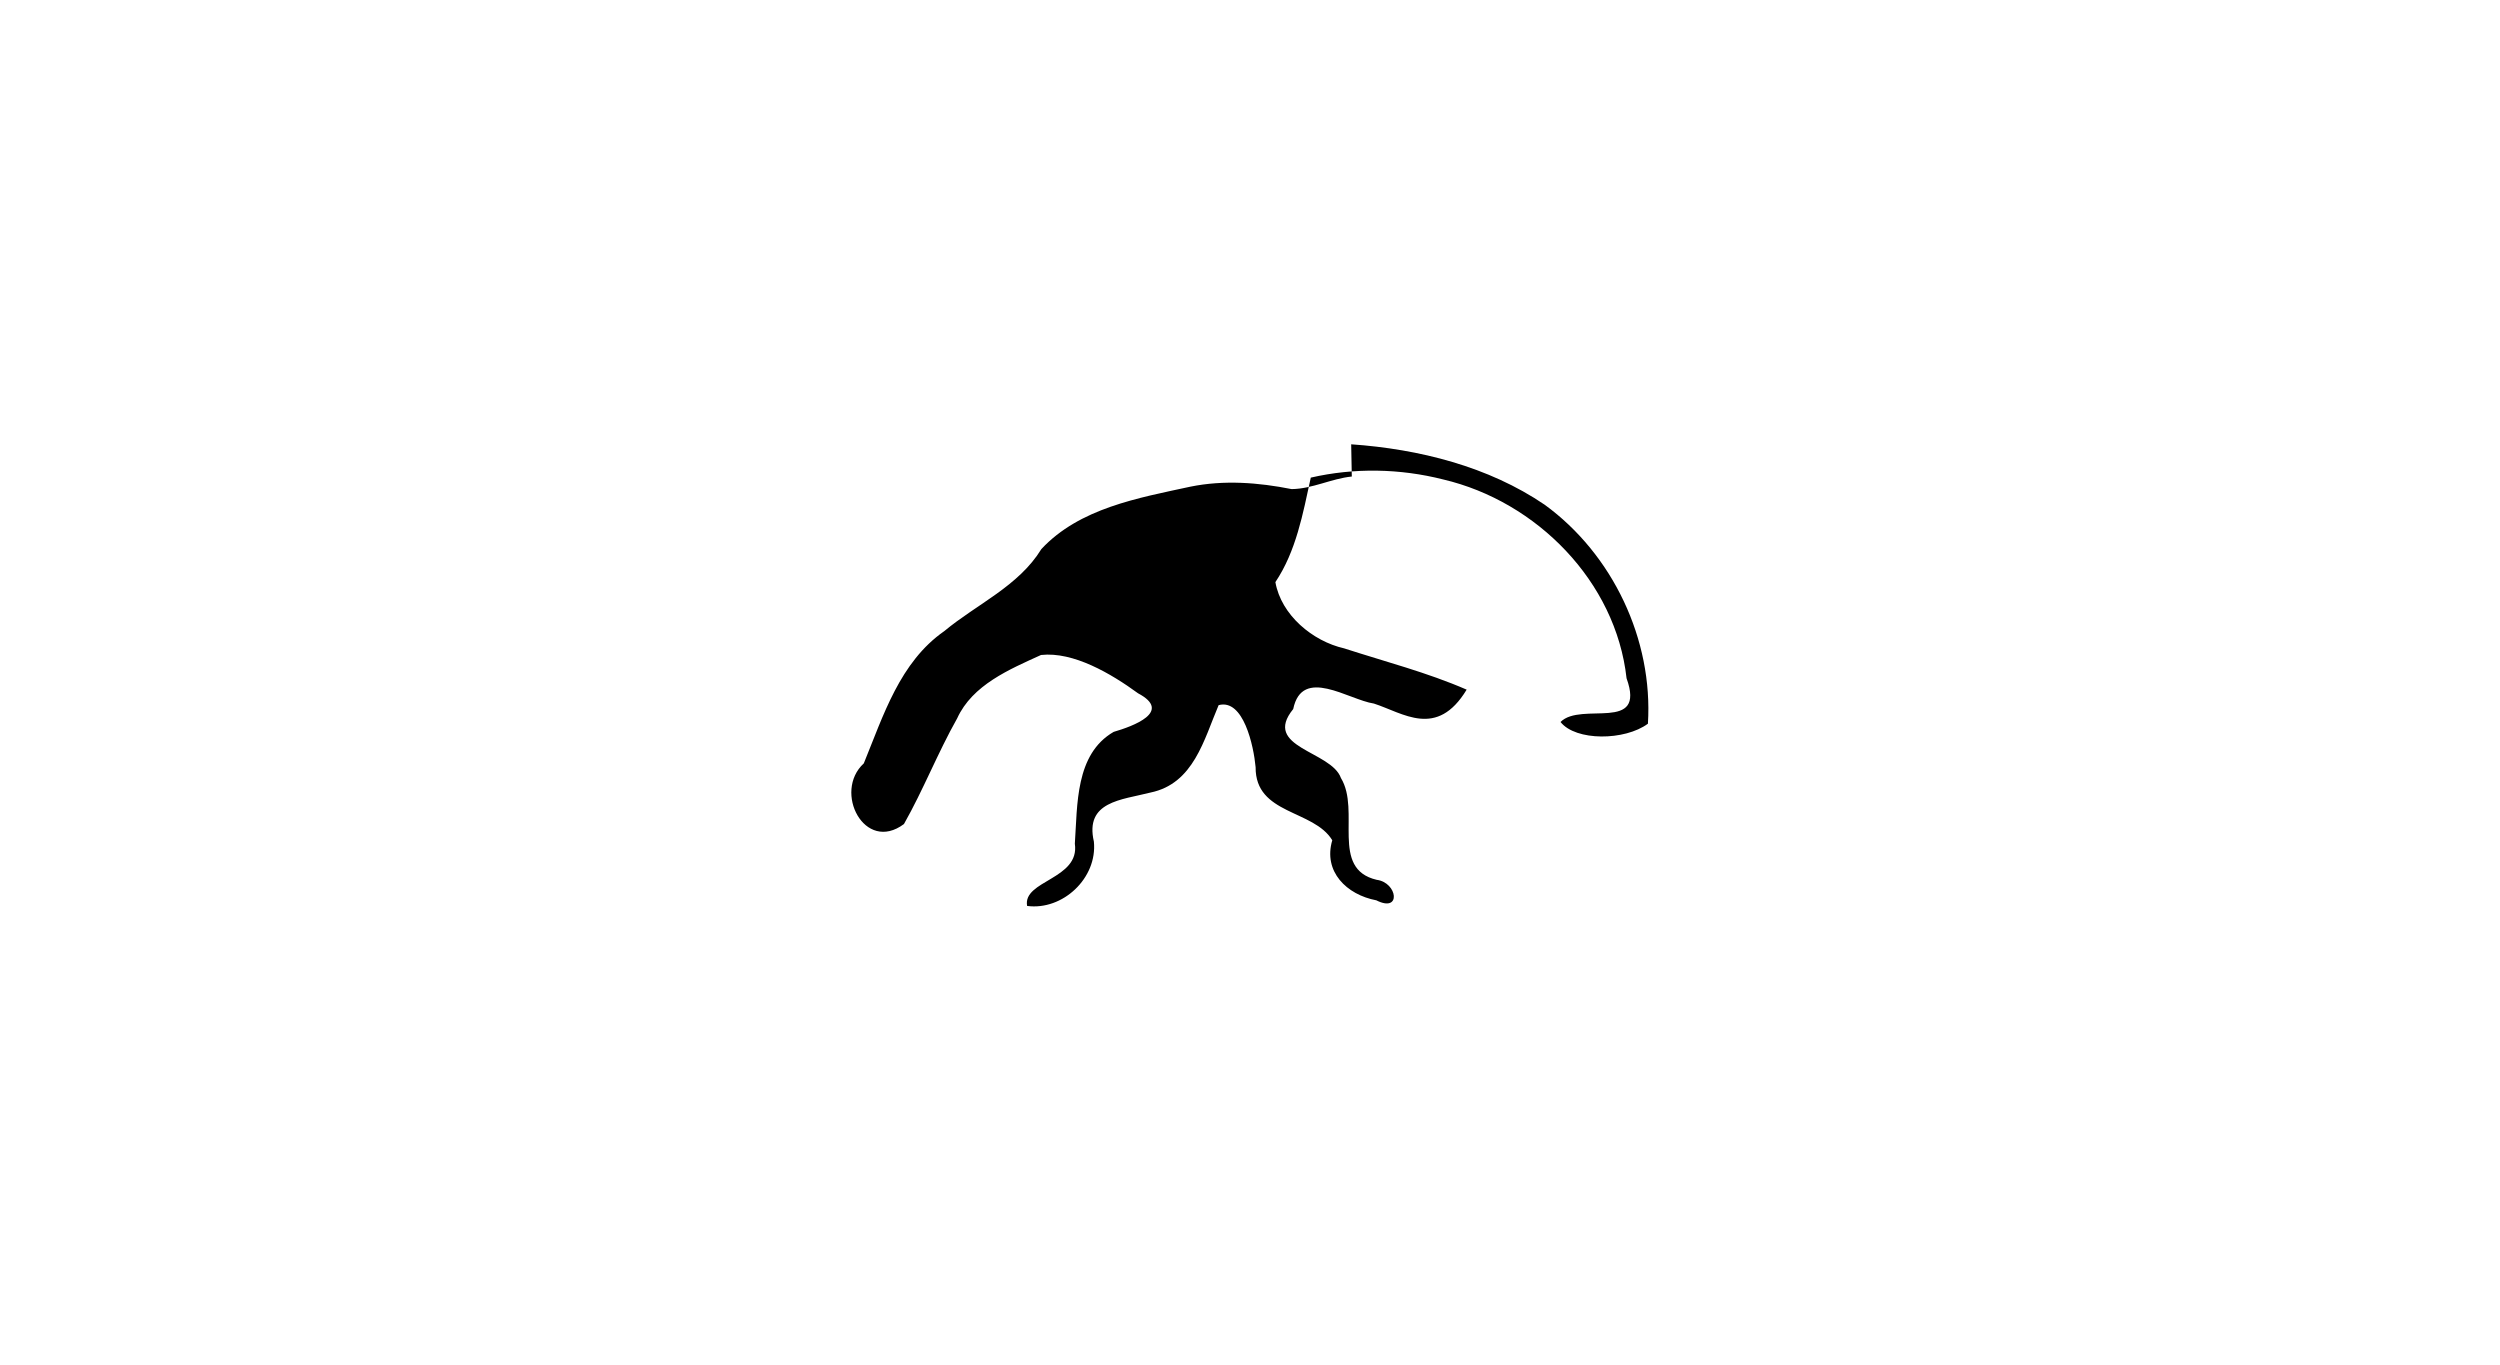
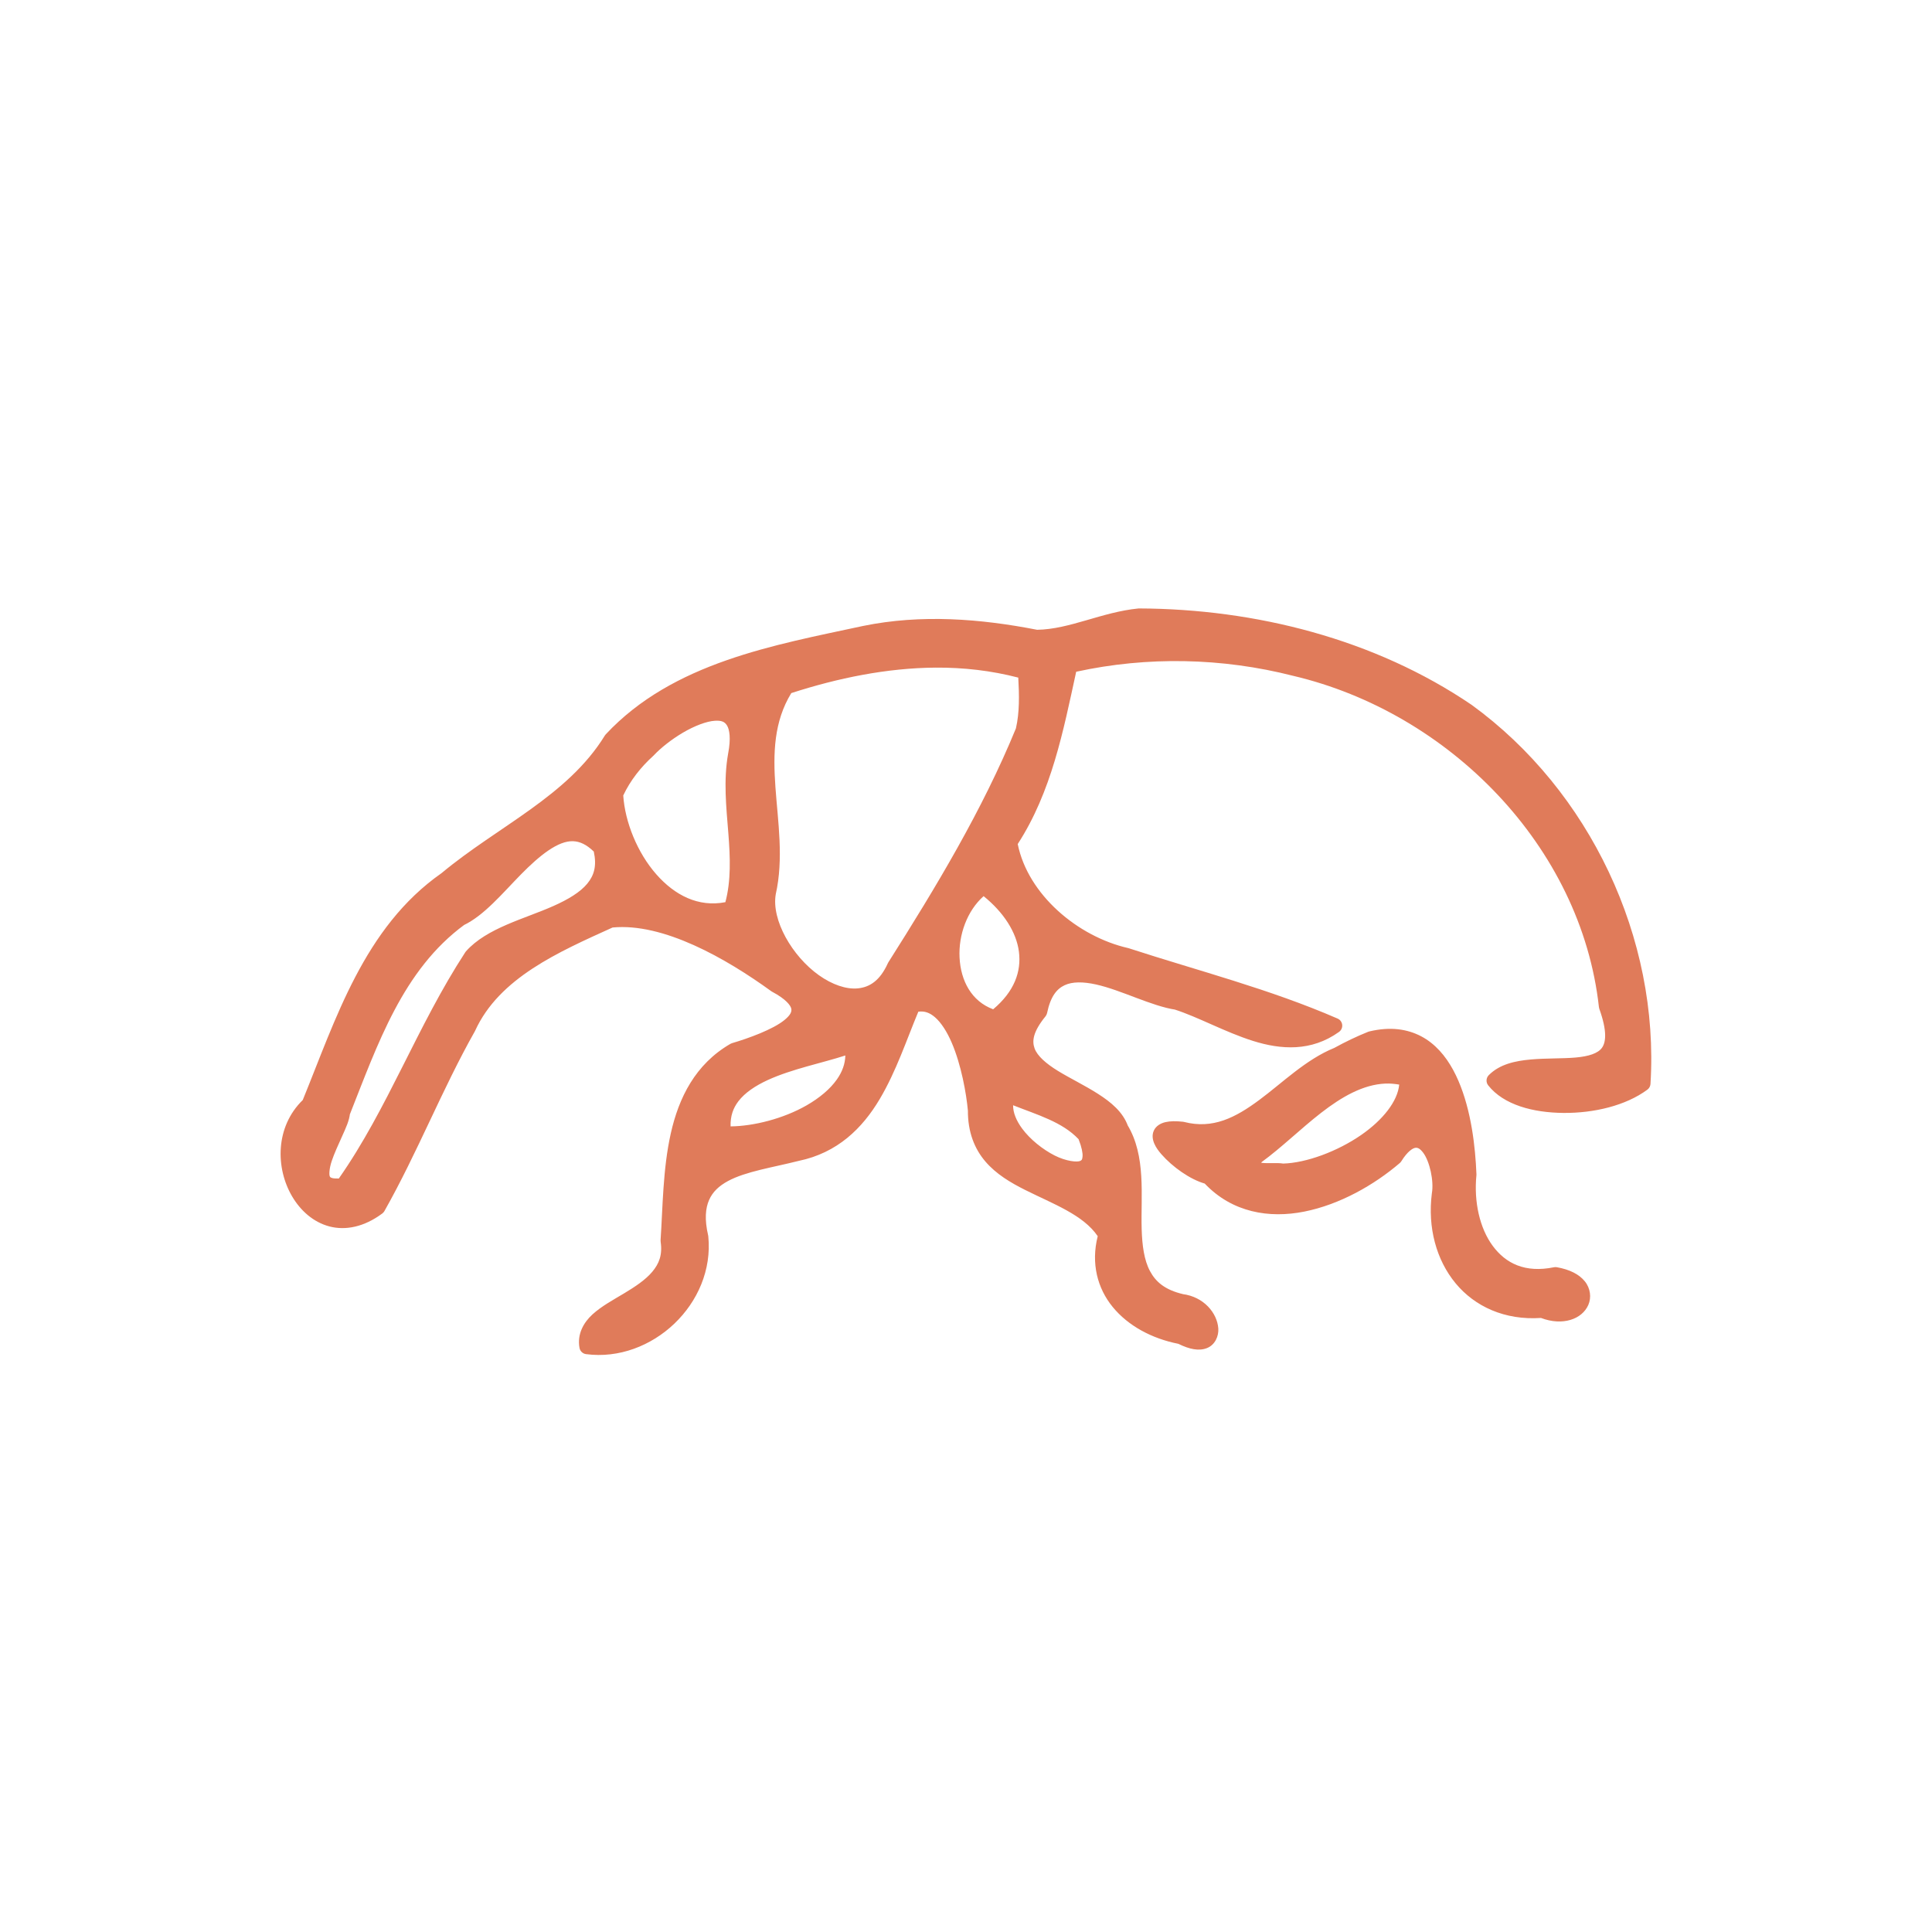
- <svg xmlns="http://www.w3.org/2000/svg" viewBox="0 0 2048 1118" width="676" height="369">
-   <path d="M1107.4 390.4c-16.8 1.7-32.3 10.1-49.3 10.3-27.2-5.4-55.4-7.6-82.9-2-42.9 9.3-90.8 17.6-122.1 51.1-18.7 30.5-52.8 45-79.5 67.2-36.5 25.4-50 69.3-66 108.4-25.4 23.3 0.7 73.8 32.9 49.7 15.9-28.1 27.7-58.4 43.6-86.6 12.5-27.4 42.8-40.1 68.7-51.9 26.5-2.9 57.3 15.2 79.5 31.4 28.5 15.1-4.2 27-20 31.6-31.6 18.3-29.6 59.9-31.8 91.6 4.3 29.3-42.9 30-39.1 51 29.1 3.9 57.7-22.8 54.7-52.7-7.6-33 22.6-34.1 46.4-40.2 35.4-7.3 43.8-43.5 55.8-71.6 20.3-5.5 28.7 33.3 30.3 50.8-0.3 39.1 47.5 34.6 62.8 59.9-7.6 25.7 11.8 44.6 36.1 49.2 20.7 10.5 17.4-14.6 0.3-16.8-38.5-9-12.9-56.5-29.3-83.4-7.9-22.3-64.9-24.8-39.1-56.5 7.3-35.2 45.3-7.6 66.1-4.5 24 7.7 51.5 29 76-11.4-32.4-14.1-66.7-22.9-100.3-33.8-26-5.9-51.7-27.4-56.4-54.3 17-25.4 22.5-55.8 29-85.6 35.6-8.2 73.1-7.5 108.5 1.5 76.5 18 141.4 83.5 150.2 162.9 16.2 45-37.1 18.7-54.1 35.8 12.5 15.8 52.7 15.4 71.6 1.4 4.3-68.9-28.8-138.8-84.6-179.4-46-31.3-102.8-45.6-158.5-49.5z" />
+ <svg xmlns="http://www.w3.org/2000/svg" viewBox="0 0 2048 2048" width="2048" height="2048">
+   <g transform="translate(1024, 1024) scale(2.2) translate(-1024, -1024)">
+     <g transform="translate(0, 465)">
+       <path fill="#E07B5A" d="m 1107.445,386.709 a 3.71,3.71 0 0 0 -0.383,0.018 c -17.717,1.759 -33.043,10.024 -48.789,10.271 -27.326,-5.334 -55.832,-7.582 -83.814,-1.859 a 3.71,3.71 0 0 0 -0.037,0.01 c -42.812,9.23 -91.615,17.551 -124.006,52.234 a 3.71,3.71 0 0 0 -0.449,0.588 c -17.963,29.217 -51.437,43.617 -78.686,66.297 -0.004,0.003 -0.008,0.007 -0.012,0.01 -37.386,26.149 -51.038,70.645 -66.846,109.303 -13.338,13.004 -13.13,32.831 -5.117,46.443 4.084,6.939 10.291,12.46 18.01,14.475 7.719,2.015 16.707,0.263 25.445,-6.264 a 3.71,3.71 0 0 0 1.012,-1.148 c 16.069,-28.469 27.828,-58.734 43.551,-86.584 a 3.71,3.71 0 0 0 0.145,-0.285 c 11.645,-25.551 40.35,-38.018 66.225,-49.762 24.402,-2.372 54.608,14.84 76.455,30.678 a 3.71,3.71 0 0 0 0.441,0.273 c 6.683,3.542 8.9,6.616 9.221,8.139 0.32,1.523 -0.45,3.145 -3.234,5.443 -5.569,4.596 -17.539,8.905 -25.281,11.174 a 3.71,3.71 0 0 0 -0.814,0.348 c -16.908,9.784 -24.877,25.961 -28.729,43.166 -3.851,17.205 -3.856,35.714 -4.916,51.41 a 3.71,3.71 0 0 0 0.031,0.791 c 0.934,6.34 -0.757,10.532 -4.008,14.428 -3.251,3.895 -8.278,7.237 -13.598,10.424 -5.319,3.187 -10.889,6.185 -15.225,10.133 -4.336,3.948 -7.458,9.55 -6.27,16.137 a 3.71,3.71 0 0 0 3.17,3.02 c 31.652,4.139 62.15,-24.382 58.889,-56.781 a 3.71,3.71 0 0 0 -0.078,-0.465 c -1.786,-7.72 -1.274,-13.082 0.463,-17.035 1.737,-3.953 4.79,-6.783 9.098,-9.119 8.576,-4.651 21.82,-6.603 34.014,-9.701 18.818,-3.889 30.75,-15.759 39.08,-29.756 7.979,-13.408 13.021,-28.768 18.631,-42.152 3.063,-0.399 5.471,0.498 7.994,2.658 2.982,2.552 5.805,6.978 8.088,12.273 4.566,10.591 7.059,24.486 7.811,32.883 l -0.014,-0.361 c -0.091,10.524 3.211,18.642 8.418,24.725 5.207,6.083 12.099,10.179 19.191,13.727 13.681,6.843 27.926,11.957 34.945,22.268 -3.319,13.176 -0.102,25.134 7.172,34.051 7.501,9.196 18.992,15.303 31.678,17.811 5.467,2.701 9.981,3.556 13.781,2.061 3.9,-1.534 5.737,-5.783 5.471,-9.48 -0.533,-7.395 -6.957,-15.254 -17.233,-16.549 l 0.383,0.068 c -8.828,-2.065 -13.274,-5.905 -16.082,-11.168 -2.808,-5.263 -3.768,-12.318 -3.996,-20.275 -0.456,-15.915 2.236,-35.186 -6.898,-50.195 l 0.33,0.693 c -2.426,-6.876 -8.232,-11.62 -14.557,-15.658 -6.324,-4.038 -13.411,-7.438 -19.184,-10.98 -5.773,-3.543 -9.95,-7.21 -11.277,-10.836 -1.327,-3.626 -0.748,-8.081 5.26,-15.479 a 3.71,3.71 0 0 0 0.752,-1.582 c 1.681,-8.084 4.687,-11.632 8.441,-13.404 3.755,-1.772 9,-1.723 15.113,-0.369 12.227,2.708 26.703,10.414 38.379,12.17 l -0.576,-0.135 c 11.467,3.662 24.377,10.918 37.836,15.162 13.459,4.244 28.097,5.263 41.482,-4.338 a 3.71,3.71 0 0 0 -0.682,-6.414 c -32.77,-14.261 -67.226,-23.024 -100.6,-33.885 a 3.71,3.71 0 0 0 -0.324,-0.09 c -24.243,-5.522 -48.275,-25.691 -53.213,-50.125 16.325,-25.224 21.954,-54.545 28.17,-83.023 34.324,-7.5 70.421,-6.742 104.471,1.949 a 3.71,3.71 0 0 0 0.068,0.018 c 74.972,17.634 138.758,82.024 147.336,159.65 a 3.71,3.71 0 0 0 0.197,0.846 c 3.865,10.758 3.168,16.101 1.244,18.762 -1.924,2.66 -6.338,4.105 -12.701,4.664 -6.364,0.559 -14.136,0.277 -21.605,0.943 -7.47,0.666 -14.936,2.246 -20.207,7.541 a 3.71,3.71 0 0 0 -0.281,4.918 c 7.466,9.445 21.642,13.166 36.27,13.289 14.627,0.123 29.976,-3.484 40.428,-11.211 a 3.71,3.71 0 0 0 1.496,-2.752 c 4.381,-70.229 -29.245,-141.248 -86.109,-182.611 a 3.71,3.71 0 0 0 -0.098,-0.068 c -46.762,-31.76 -104.236,-46.217 -160.156,-46.438 z m -98.113,28.521 c 13.447,-0.092 26.808,1.426 39.859,4.814 0.462,8.422 0.653,16.713 -1.141,24.475 -16.166,39.409 -38.489,76.449 -61.455,112.689 a 3.71,3.71 0 0 0 -0.246,0.455 c -3.813,8.407 -8.726,11.516 -14.371,12.105 -5.645,0.589 -12.473,-1.79 -18.877,-6.342 -12.807,-9.103 -22.954,-26.568 -20.756,-39.068 l -0.033,0.172 c 3.906,-17.336 1.048,-34.997 -0.139,-51.744 -1.156,-16.309 -0.775,-31.505 7.643,-45.281 22.415,-7.25 46.069,-12.116 69.516,-12.275 z m -106.287,25.602 c 3.138,-0.172 4.665,0.425 5.822,2.311 1.158,1.886 1.929,6.126 0.531,13.445 a 3.71,3.71 0 0 0 -0.008,0.041 c -2.327,12.974 -0.884,25.989 0.102,38.471 0.924,11.698 1.317,22.85 -1.434,33.15 -13.017,2.525 -24.377,-3.317 -33.271,-13.42 -9.181,-10.429 -15.102,-25.248 -15.939,-38 3.387,-7.199 8.446,-13.649 14.461,-19.08 a 3.71,3.71 0 0 0 0.225,-0.221 c 3.283,-3.515 8.545,-7.709 14.07,-10.961 5.525,-3.252 11.407,-5.515 15.441,-5.736 z m -68.301,58.041 c 3.116,0.136 6.299,1.485 9.91,4.982 1.507,6.951 0.144,11.467 -3.127,15.449 -3.432,4.179 -9.336,7.676 -16.344,10.795 -14.015,6.238 -32.105,10.582 -42.102,21.818 a 3.71,3.71 0 0 0 -0.334,0.438 c -23.154,35.47 -37.321,75.339 -60.947,109.045 -1.505,0.04 -2.708,-0.057 -3.309,-0.266 -0.814,-0.283 -0.871,-0.424 -1.047,-0.795 -0.351,-0.741 -0.299,-3.629 0.916,-7.297 1.215,-3.668 3.221,-7.967 5.023,-11.992 1.802,-4.025 3.488,-7.546 3.811,-11.158 l -0.248,1.037 c 13.601,-34.298 25.66,-70.026 55.455,-91.869 l -0.617,0.365 c 9.959,-4.672 18.761,-15.367 27.783,-24.557 9.023,-9.19 17.936,-16.312 25.176,-15.996 z m 197.74,26.469 c 9.704,7.848 15.797,17.369 17.01,26.729 1.244,9.599 -2.183,19.193 -12.406,27.787 -10.411,-3.874 -15.622,-13.668 -16.193,-24.928 -0.554,-10.92 3.654,-22.559 11.59,-29.588 z m 193.23,64.025 c -2.378,0.167 -4.851,0.552 -7.422,1.168 a 3.71,3.71 0 0 0 -0.518,0.164 c -5.615,2.252 -11.059,4.878 -16.332,7.777 -13.672,5.567 -24.825,16.689 -36.166,25.098 -11.421,8.468 -22.331,14.137 -36.185,10.566 a 3.71,3.71 0 0 0 -0.535,-0.098 c -3.425,-0.362 -6.11,-0.345 -8.424,0.182 -2.314,0.527 -4.574,1.804 -5.611,4.049 -1.038,2.244 -0.561,4.542 0.229,6.355 0.79,1.813 1.97,3.442 3.387,5.064 5.37,6.149 13.821,12.126 20.887,14.137 13.278,13.984 31.06,16.869 47.941,13.518 17.179,-3.411 33.775,-12.881 46.053,-23.412 a 3.71,3.71 0 0 0 0.734,-0.854 c 3.016,-4.841 5.516,-6.281 6.707,-6.463 1.191,-0.182 2.297,0.326 3.846,2.377 3.096,4.103 5.205,13.529 4.176,19.457 a 3.71,3.71 0 0 0 -0.025,0.17 c -2.064,16.352 2.119,32.024 11.508,43.334 9.237,11.128 23.627,17.805 41.08,16.627 10.434,3.969 19.801,0.63 22.818,-6.279 1.552,-3.554 1.026,-8.003 -1.684,-11.361 -2.709,-3.358 -7.22,-5.696 -13.496,-6.805 a 3.71,3.71 0 0 0 -1.383,0.018 c -13.912,2.828 -23.202,-1.801 -29.494,-10.291 -6.292,-8.49 -9.133,-21.262 -7.871,-33.998 a 3.71,3.71 0 0 0 0.016,-0.512 c -0.521,-13.105 -2.462,-30.596 -8.684,-45.033 -3.111,-7.219 -7.324,-13.727 -13.193,-18.359 -5.87,-4.632 -13.443,-7.221 -22.358,-6.596 z m -259.853,12.744 c -0.097,4.095 -1.502,7.874 -4.045,11.51 -3.278,4.686 -8.457,8.996 -14.617,12.527 -11.247,6.448 -25.59,10.03 -36.631,10.133 -0.146,-4.942 1.211,-8.773 3.77,-12.119 3.103,-4.058 8.089,-7.426 14.094,-10.189 11.612,-5.344 26.486,-8.289 37.43,-11.861 z m 260.254,13.539 c 2.164,-0.092 4.377,0.12 6.623,0.49 -0.747,8.044 -7.871,17.032 -18.26,24.234 -11.558,8.013 -26.596,13.522 -37.65,13.818 -1.656,-0.264 -3.192,-0.231 -4.893,-0.211 -2.019,0.024 -4.119,0.036 -5.561,-0.143 -0.065,-0.008 -0.055,-0.021 -0.115,-0.031 0.096,-0.148 0.097,-0.183 0.227,-0.359 9.466,-6.877 18.834,-16.107 28.627,-23.707 9.993,-7.755 20.256,-13.634 31.002,-14.092 z m -179.424,10.447 c 11.802,4.662 23.756,8.072 31.551,16.357 1.537,3.859 2.047,6.729 1.918,8.279 -0.137,1.643 -0.422,1.817 -1.104,2.168 -1.362,0.702 -6.671,0.288 -12.381,-2.615 -5.71,-2.903 -11.764,-7.719 -15.621,-12.945 -2.83,-3.835 -4.389,-7.651 -4.363,-11.244 z" />
+     </g>
+   </g>
</svg>
